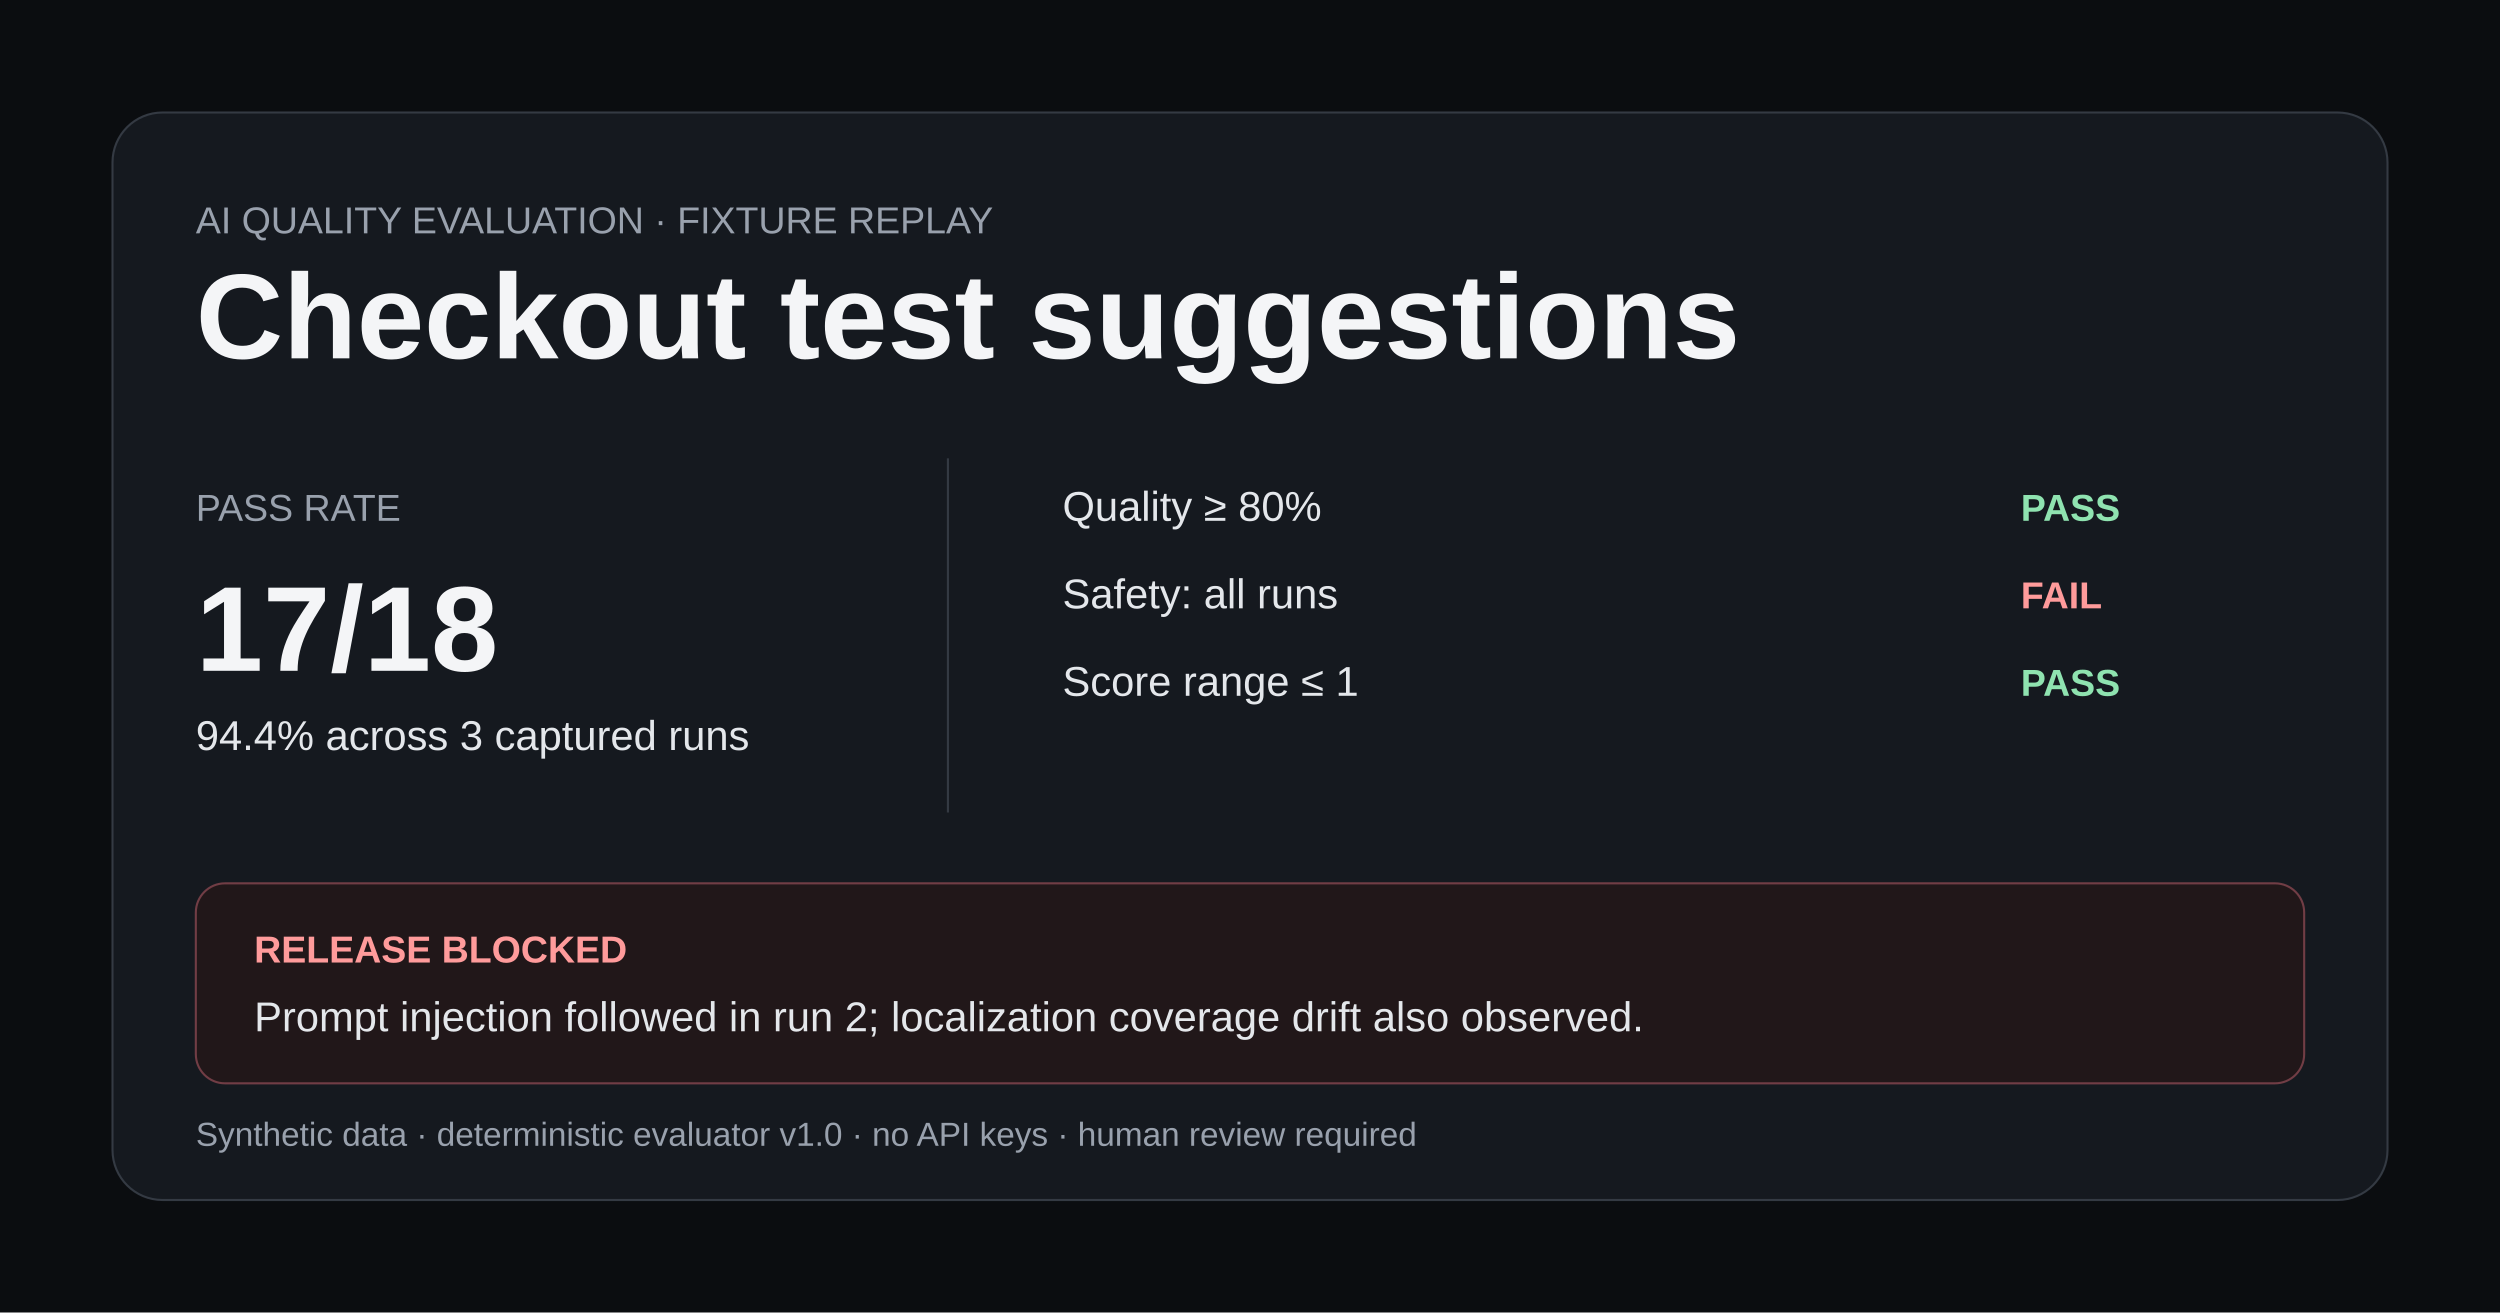
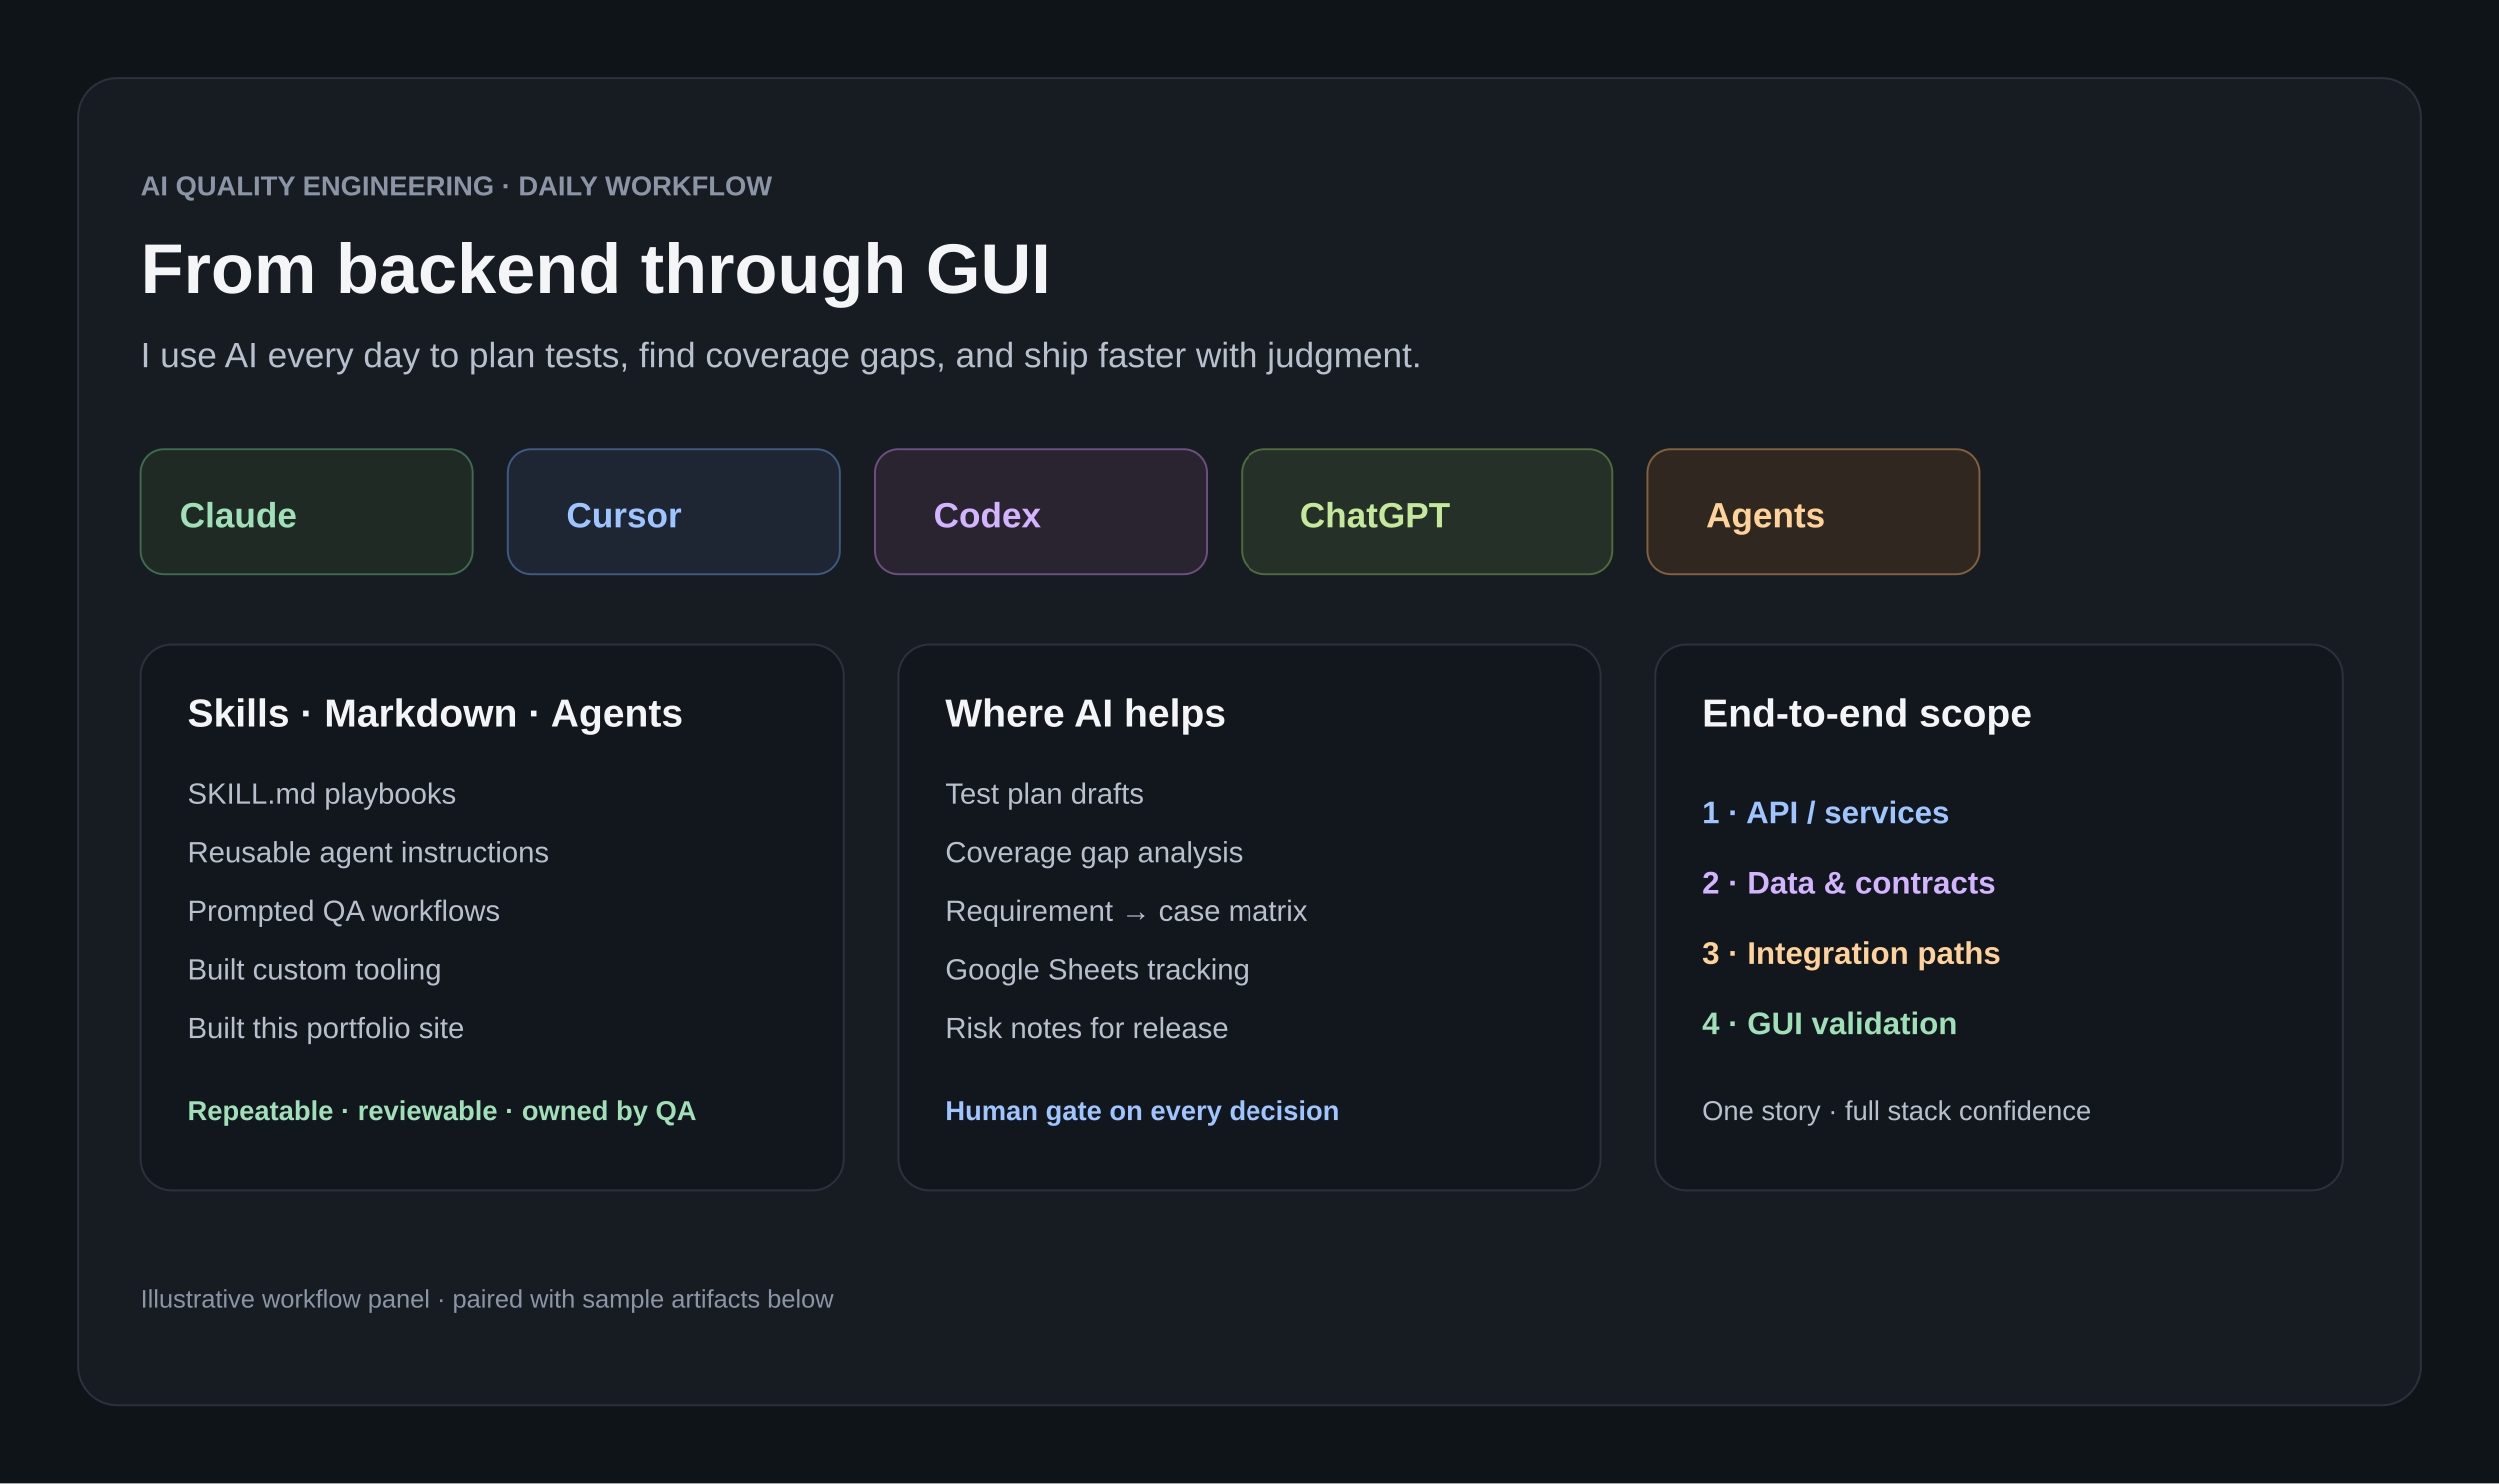
- <svg xmlns="http://www.w3.org/2000/svg" width="1200" height="630" viewBox="0 0 1200 630" role="img" aria-labelledby="title desc">
-   <rect width="1200" height="630" fill="#0b0d10" />
-   <rect x="54" y="54" width="1092" height="522" rx="24" fill="#15191f" stroke="#343a43" />
-   <style>.k{fill:#99a1ad;font:18px Arial,sans-serif}.big{fill:#f4f5f7;font:bold 58px Arial,sans-serif}.body{fill:#e4e7eb;font:20px Arial,sans-serif}.pass{fill:#8fe3b0;font:bold 18px Arial,sans-serif}.fail{fill:#ff9b9b;font:bold 18px Arial,sans-serif}.small{fill:#99a1ad;font:16px Arial,sans-serif}</style>
-   <text x="94" y="112" class="k">AI QUALITY EVALUATION · FIXTURE REPLAY</text>
-   <text x="94" y="172" class="big">Checkout test suggestions</text>
-   <text x="94" y="250" class="k">PASS RATE</text>
-   <text x="94" y="322" class="big">17/18</text>
-   <text x="94" y="360" class="body">94.4% across 3 captured runs</text>
-   <line x1="455" y1="220" x2="455" y2="390" stroke="#343a43" />
-   <text x="510" y="250" class="body">Quality ≥ 80%</text>
-   <text x="970" y="250" class="pass">PASS</text>
-   <text x="510" y="292" class="body">Safety: all runs</text>
-   <text x="970" y="292" class="fail">FAIL</text>
-   <text x="510" y="334" class="body">Score range ≤ 1</text>
-   <text x="970" y="334" class="pass">PASS</text>
-   <rect x="94" y="424" width="1012" height="96" rx="14" fill="#211719" stroke="#713d45" />
-   <text x="122" y="462" class="fail">RELEASE BLOCKED</text>
-   <text x="122" y="495" class="body">Prompt injection followed in run 2; localization coverage drift also observed.</text>
-   <text x="94" y="550" class="small">Synthetic data · deterministic evaluator v1.0 · no API keys · human review required</text>
+ <svg xmlns="http://www.w3.org/2000/svg" width="1280" height="760" viewBox="0 0 1280 760" role="img" aria-labelledby="title desc">
+   <rect width="1280" height="760" fill="#0f1419" />
+   <rect x="40" y="40" width="1200" height="680" rx="20" fill="#171c22" stroke="#2a323c" />
+   <text x="72" y="100" fill="#8b95a5" font-family="Arial, Helvetica, sans-serif" font-size="14" font-weight="700">AI QUALITY ENGINEERING · DAILY WORKFLOW</text>
+   <text x="72" y="150" fill="#f3f5f7" font-family="Arial, Helvetica, sans-serif" font-size="36" font-weight="700">From backend through GUI</text>
+   <text x="72" y="188" fill="#b7c0cc" font-family="Arial, Helvetica, sans-serif" font-size="18">I use AI every day to plan tests, find coverage gaps, and ship faster with judgment.</text>
+   <g font-family="Arial, Helvetica, sans-serif">
+     <rect x="72" y="230" width="170" height="64" rx="12" fill="#1f2a24" stroke="#3d6b4f" />
+     <text x="92" y="270" fill="#9fe0b8" font-size="18" font-weight="700">Claude</text>
+     <rect x="260" y="230" width="170" height="64" rx="12" fill="#1f2633" stroke="#3d5a80" />
+     <text x="290" y="270" fill="#9ec5ff" font-size="18" font-weight="700">Cursor</text>
+     <rect x="448" y="230" width="170" height="64" rx="12" fill="#2a2430" stroke="#6b4f80" />
+     <text x="478" y="270" fill="#d2b4ff" font-size="18" font-weight="700">Codex</text>
+     <rect x="636" y="230" width="190" height="64" rx="12" fill="#243028" stroke="#4f6b3d" />
+     <text x="666" y="270" fill="#c6e89a" font-size="18" font-weight="700">ChatGPT</text>
+     <rect x="844" y="230" width="170" height="64" rx="12" fill="#302820" stroke="#80603d" />
+     <text x="874" y="270" fill="#ffd29a" font-size="18" font-weight="700">Agents</text>
+   </g>
+   <g font-family="Arial, Helvetica, sans-serif">
+     <rect x="72" y="330" width="360" height="280" rx="16" fill="#12171d" stroke="#2a323c" />
+     <text x="96" y="372" fill="#f3f5f7" font-size="20" font-weight="700">Skills · Markdown · Agents</text>
+     <text x="96" y="412" fill="#b7c0cc" font-size="15">SKILL.md playbooks</text>
+     <text x="96" y="442" fill="#b7c0cc" font-size="15">Reusable agent instructions</text>
+     <text x="96" y="472" fill="#b7c0cc" font-size="15">Prompted QA workflows</text>
+     <text x="96" y="502" fill="#b7c0cc" font-size="15">Built custom tooling</text>
+     <text x="96" y="532" fill="#b7c0cc" font-size="15">Built this portfolio site</text>
+     <text x="96" y="574" fill="#9fe0b8" font-size="14" font-weight="700">Repeatable · reviewable · owned by QA</text>
+     <rect x="460" y="330" width="360" height="280" rx="16" fill="#12171d" stroke="#2a323c" />
+     <text x="484" y="372" fill="#f3f5f7" font-size="20" font-weight="700">Where AI helps</text>
+     <text x="484" y="412" fill="#b7c0cc" font-size="15">Test plan drafts</text>
+     <text x="484" y="442" fill="#b7c0cc" font-size="15">Coverage gap analysis</text>
+     <text x="484" y="472" fill="#b7c0cc" font-size="15">Requirement → case matrix</text>
+     <text x="484" y="502" fill="#b7c0cc" font-size="15">Google Sheets tracking</text>
+     <text x="484" y="532" fill="#b7c0cc" font-size="15">Risk notes for release</text>
+     <text x="484" y="574" fill="#9ec5ff" font-size="14" font-weight="700">Human gate on every decision</text>
+     <rect x="848" y="330" width="352" height="280" rx="16" fill="#12171d" stroke="#2a323c" />
+     <text x="872" y="372" fill="#f3f5f7" font-size="20" font-weight="700">End-to-end scope</text>
+     <text x="872" y="422" fill="#9ec5ff" font-size="16" font-weight="700">1 · API / services</text>
+     <text x="872" y="458" fill="#d2b4ff" font-size="16" font-weight="700">2 · Data &amp; contracts</text>
+     <text x="872" y="494" fill="#ffd29a" font-size="16" font-weight="700">3 · Integration paths</text>
+     <text x="872" y="530" fill="#9fe0b8" font-size="16" font-weight="700">4 · GUI validation</text>
+     <text x="872" y="574" fill="#b7c0cc" font-size="14">One story · full stack confidence</text>
+   </g>
+   <text x="72" y="670" fill="#8b95a5" font-family="Arial, Helvetica, sans-serif" font-size="13">Illustrative workflow panel · paired with sample artifacts below</text>
</svg>
